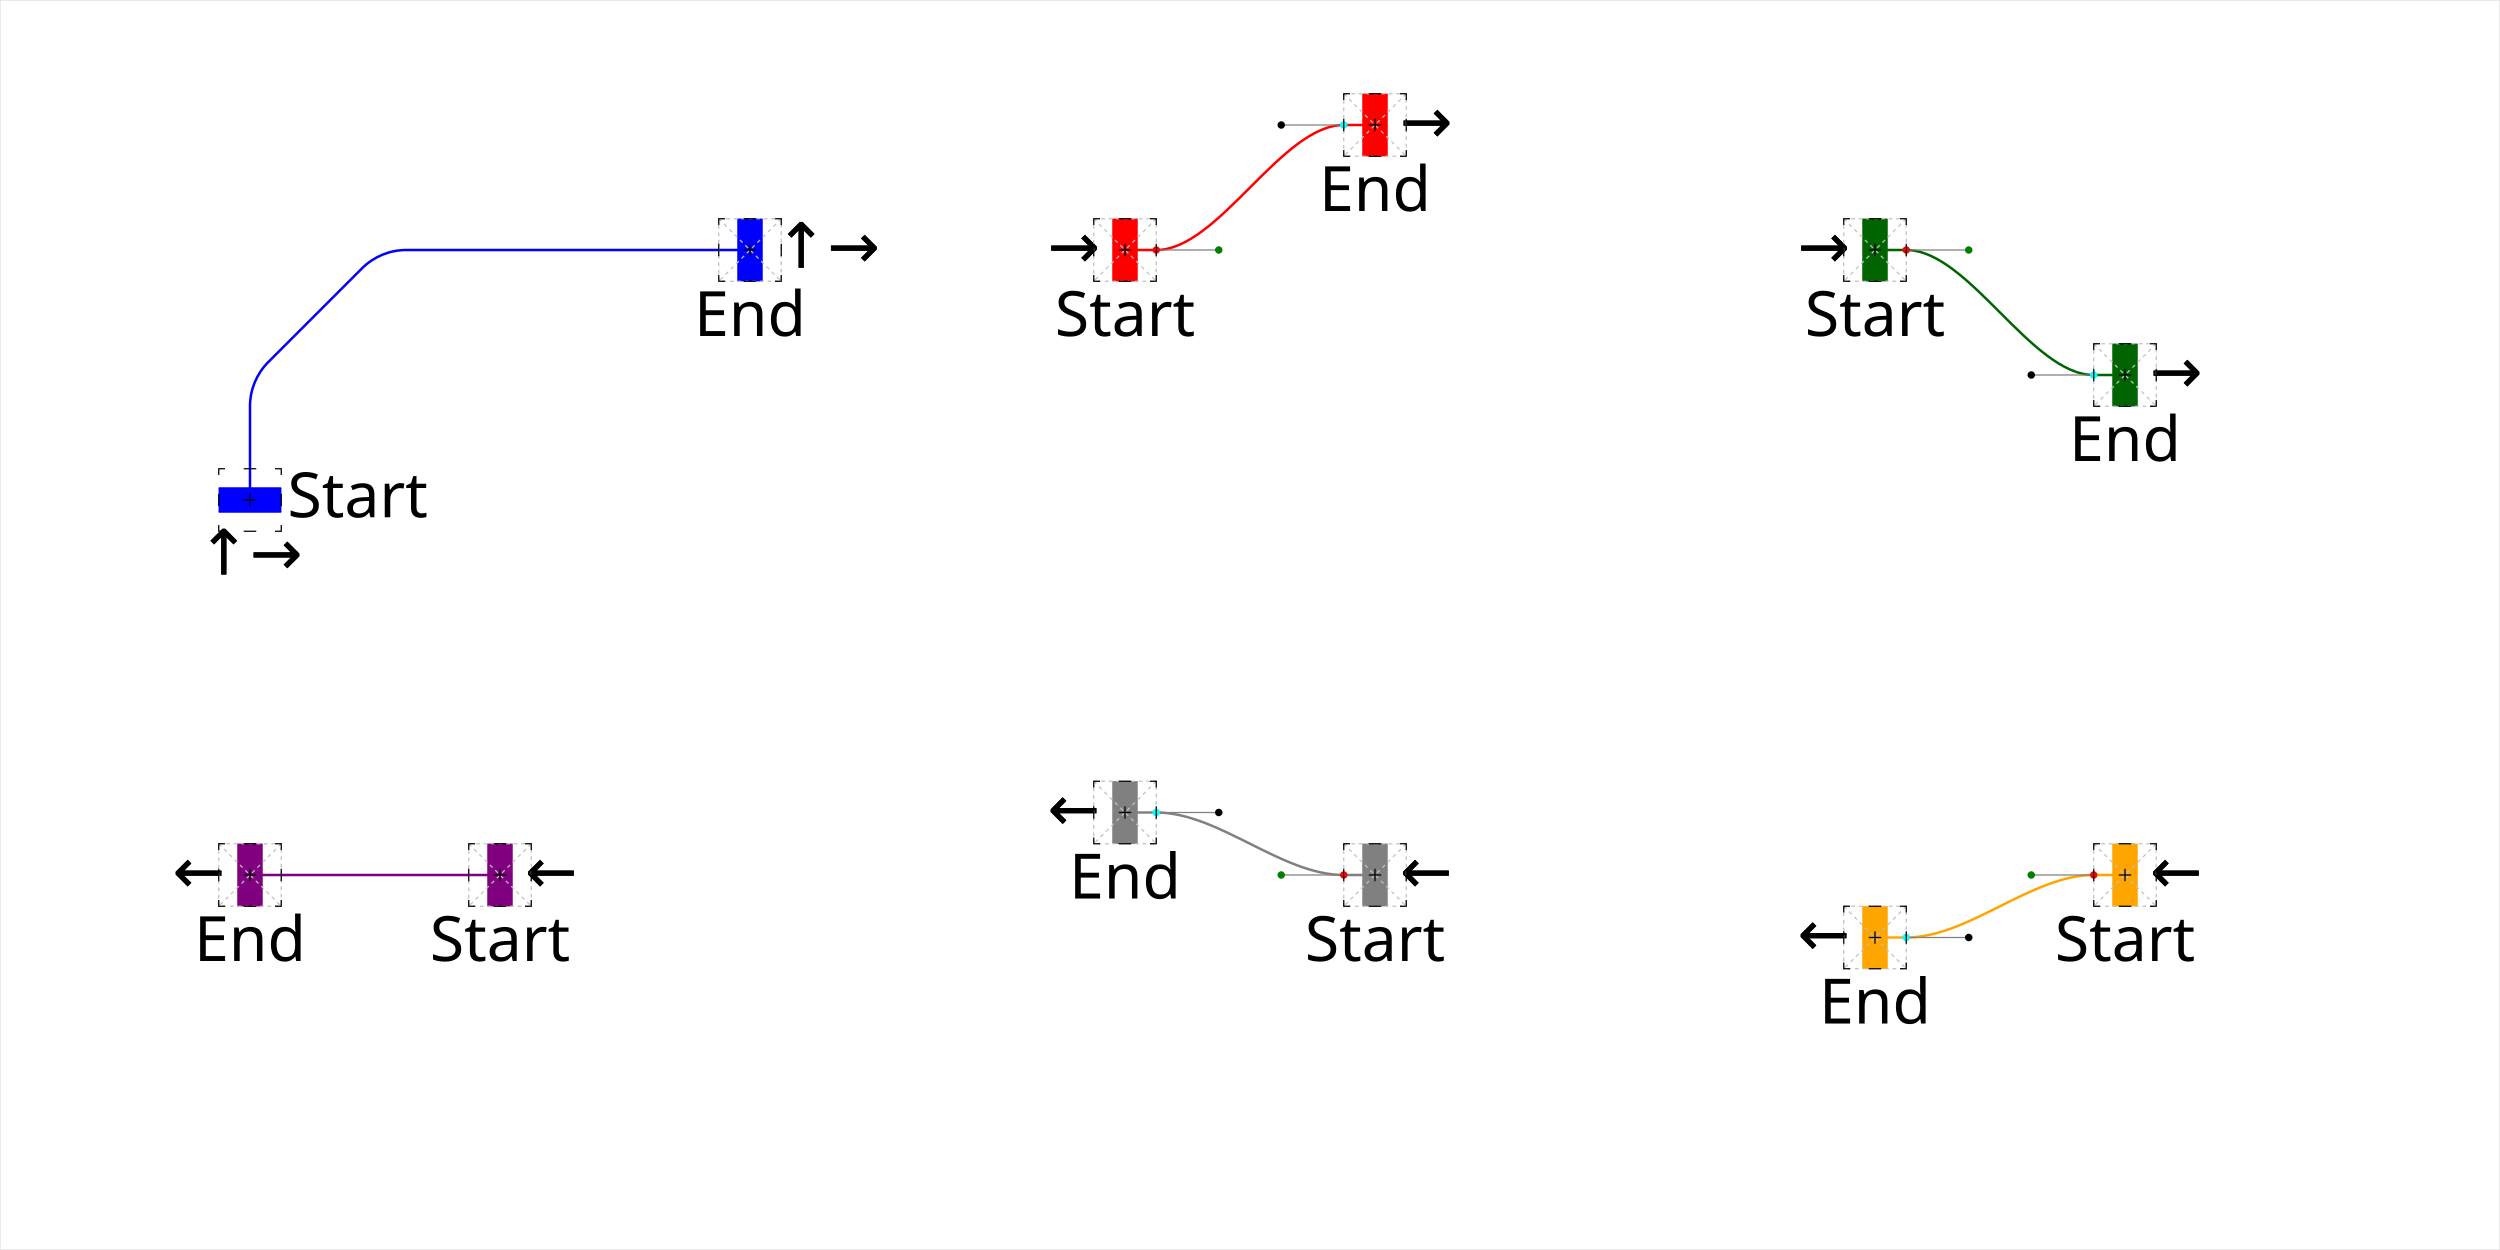
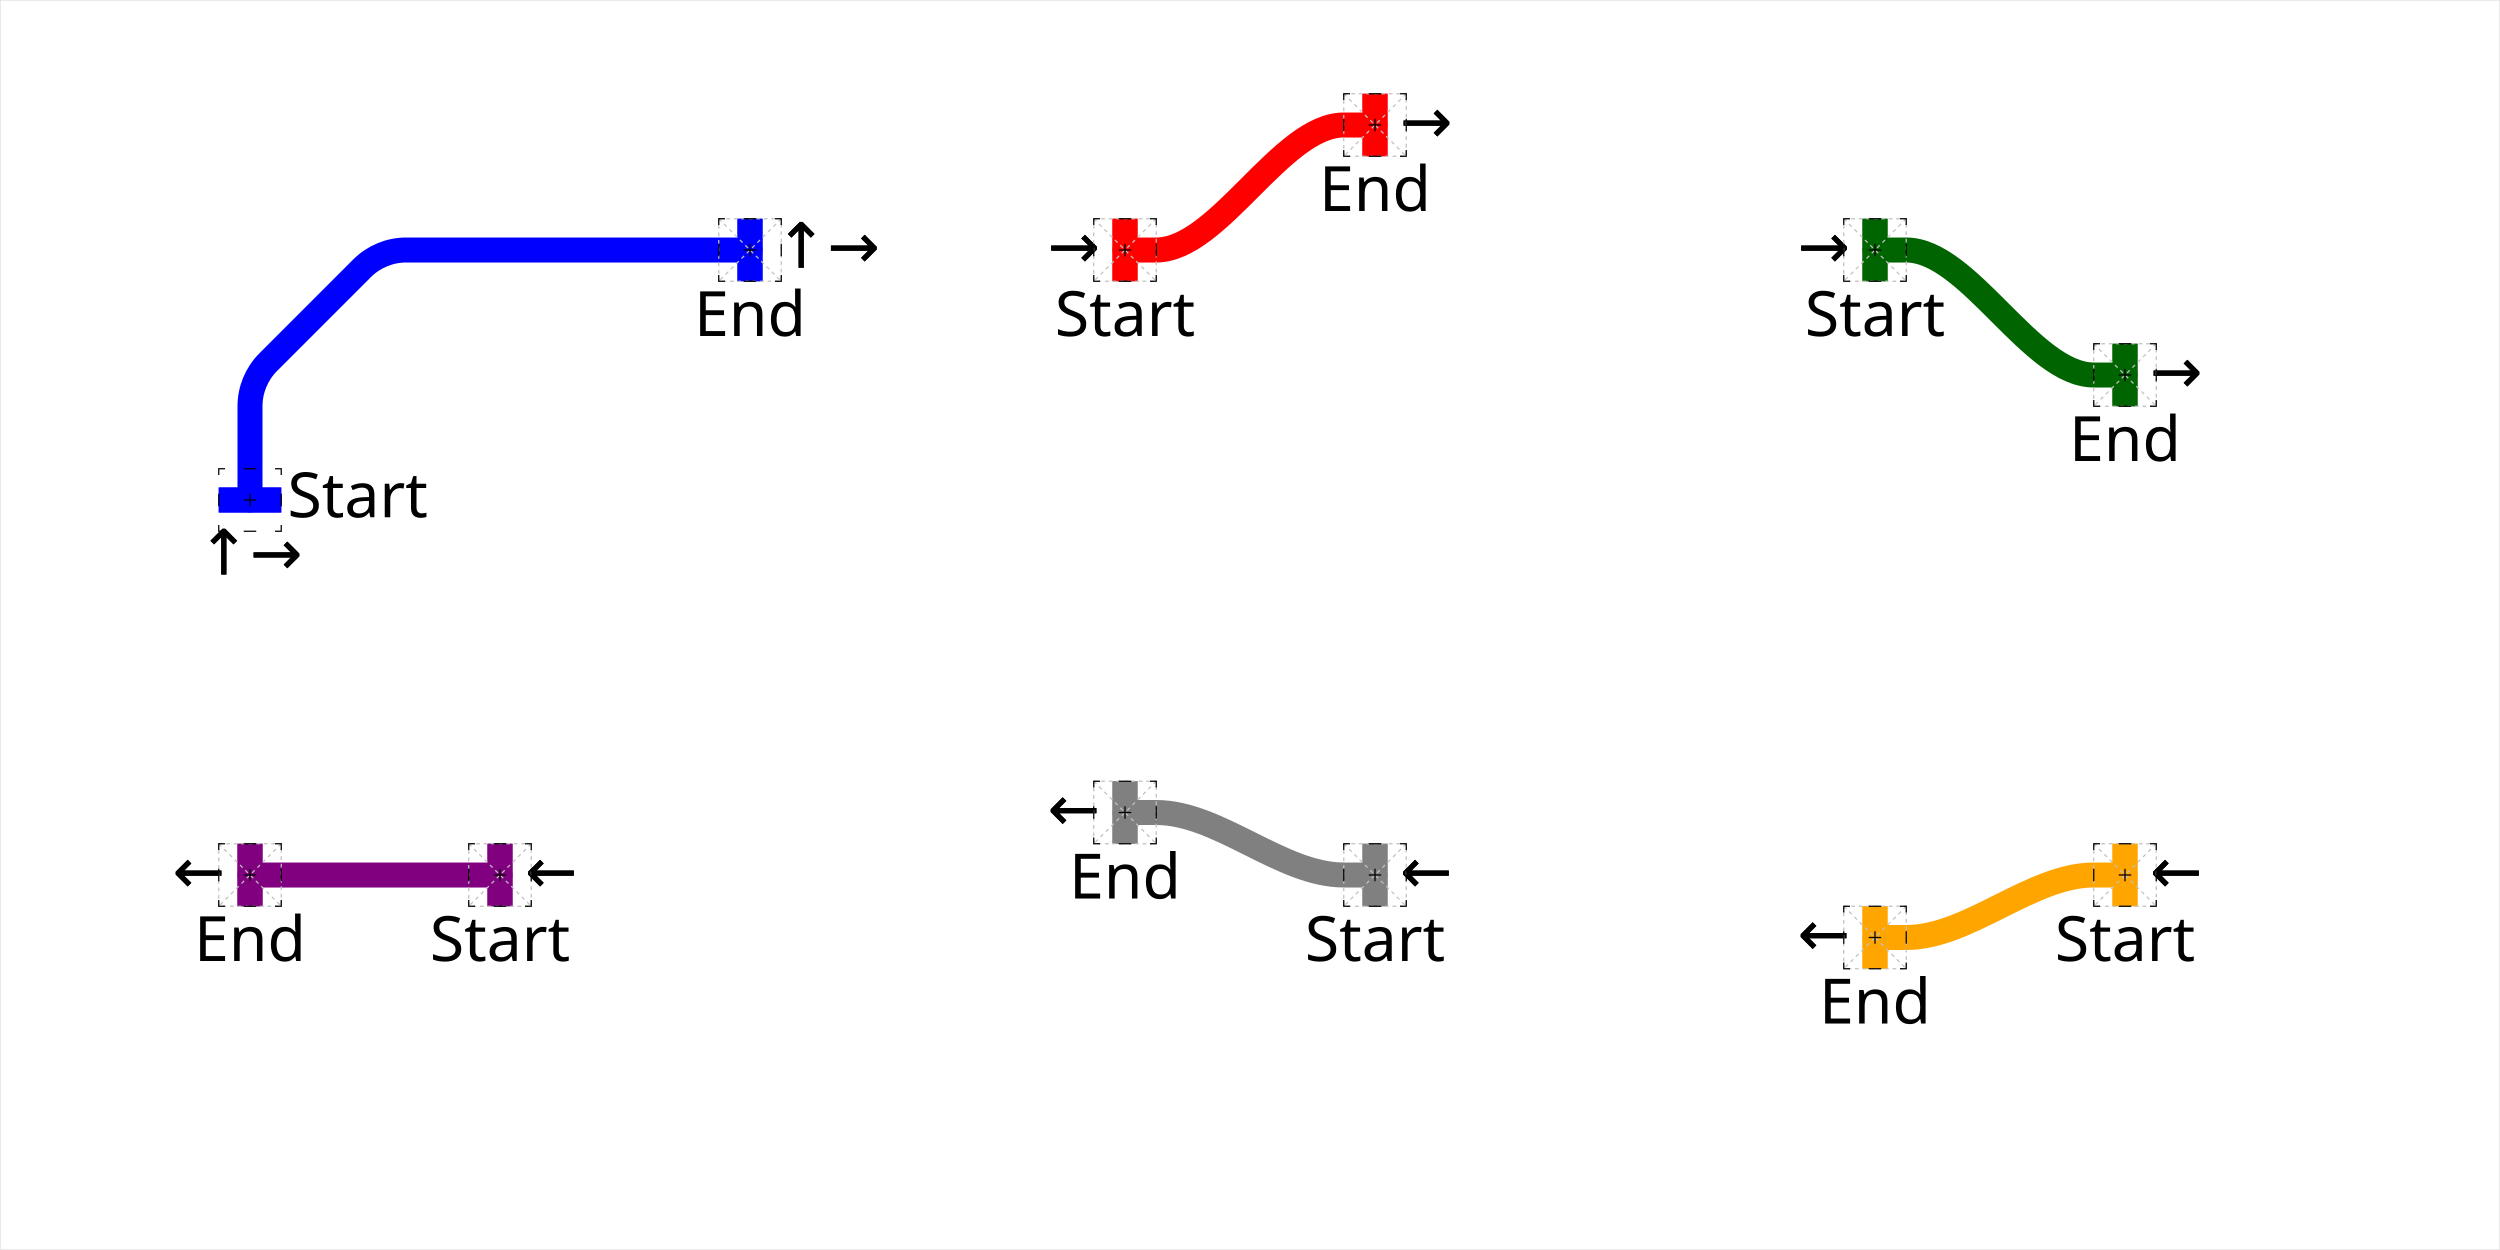
<svg xmlns="http://www.w3.org/2000/svg" version="1.1" baseProfile="full" width="2000" height="1000">
  <style>
    @font-face {
        font-family: "Fira Sans Condensed";
        src: url("https://fonts.googleapis.com/css?family=Fira+Sans+Condensed&amp;display=swap");
    }
  </style>
  <rect width="100%" height="100%" fill="white" stroke="#dddddd" />
  <rect x="175" y="390" width="50" height="20" fill="blue" />
  <text x="200" y="425" text-anchor="middle" dominant-baseline="hanging" font-family="Fira Sans Condensed" font-size="50px">↑→</text>
-   <path d="M200,400 L200,375 L200,325 A50 50 0 0 1 214.645,289.645 L289.645,214.645 A50 50 0 0 1 325,200 L575,200 L600,200" stroke="blue" fill="none" stroke-width="2" stroke-linecap="round" stroke-linejoin="round" />
+   <path d="M200,400 L200,375 L200,325 A50 50 0 0 1 214.645,289.645 L289.645,214.645 A50 50 0 0 1 325,200 L575,200 L600,200" stroke="blue" fill="none" stroke-width="20" stroke-linecap="round" stroke-linejoin="round" />
  <rect x="590" y="175" width="20" height="50" fill="blue" />
  <text x="620" y="200" dominant-baseline="middle" font-family="Fira Sans Condensed" font-size="50px">↑→</text>
  <rect x="175" y="390" width="50" height="20" fill="blue" />
  <text x="200" y="425" text-anchor="middle" dominant-baseline="hanging" font-family="Fira Sans Condensed" font-size="50px">↑→</text>
  <text x="230" y="375" font-family="Fira Sans Condensed" dominant-baseline="hanging" text-anchor="start" font-size="50px">Start</text>
  <polyline points="175,380 175,375 180,375" stroke="black" fill="none" />
  <polyline points="225,380 225,375 220,375" stroke="black" fill="none" />
  <polyline points="225,420 225,425 220,425" stroke="black" fill="none" />
  <polyline points="175,420 175,425 180,425" stroke="black" fill="none" />
  <polyline points="195,375 205,375" stroke="black" fill="none" />
  <polyline points="195,425 205,425" stroke="black" fill="none" />
  <polyline points="175,395 175,405" stroke="black" fill="none" />
  <polyline points="225,395 225,405" stroke="black" fill="none" />
  <polyline points="195,400 205,400" stroke="black" fill="none" />
  <polyline points="200,395 200,405" stroke="black" fill="none" />
  <rect x="590" y="175" width="20" height="50" fill="blue" />
  <text x="620" y="200" dominant-baseline="middle" font-family="Fira Sans Condensed" font-size="50px">↑→</text>
  <text x="600" y="230" font-family="Fira Sans Condensed" dominant-baseline="hanging" text-anchor="middle" font-size="50px">End</text>
  <polyline points="575,175 625,175 625,225 575,225 575,175" stroke="silver" fill="none" stroke-dasharray="3" />
  <polyline points="575,175 625,225" stroke="silver" fill="none" stroke-dasharray="3" />
  <polyline points="625,175 575,225" stroke="silver" fill="none" stroke-dasharray="3" />
  <polyline points="575,180 575,175 580,175" stroke="black" fill="none" />
  <polyline points="625,180 625,175 620,175" stroke="black" fill="none" />
  <polyline points="625,220 625,225 620,225" stroke="black" fill="none" />
  <polyline points="575,220 575,225 580,225" stroke="black" fill="none" />
  <polyline points="595,175 605,175" stroke="black" fill="none" />
  <polyline points="595,225 605,225" stroke="black" fill="none" />
  <polyline points="575,195 575,205" stroke="black" fill="none" />
  <polyline points="625,195 625,205" stroke="black" fill="none" />
  <polyline points="595,200 605,200" stroke="black" fill="none" />
  <polyline points="600,195 600,205" stroke="black" fill="none" />
  <rect x="890" y="175" width="20" height="50" fill="red" />
  <text x="880" y="200" text-anchor="end" dominant-baseline="middle" font-family="Fira Sans Condensed" font-size="50px">→</text>
-   <path d="M900,200 L925,200 C975,200 1025,100 1075,100  L1100,100" stroke="red" fill="none" stroke-width="2" stroke-linecap="round" stroke-linejoin="round" />
-   <line x1="925" y1="200" x2="975" y2="200" stroke="gray" stroke-width="1" />
-   <circle cx="925" cy="200" r="3" fill="red" />
-   <circle cx="975" cy="200" r="3" fill="green" />
-   <line x1="1025" y1="100" x2="1075" y2="100" stroke="gray" stroke-width="1" />
-   <circle cx="1025" cy="100" r="3" fill="black" />
-   <circle cx="1075" cy="100" r="3" fill="cyan" />
+   <path d="M900,200 L925,200 C975,200 1025,100 1075,100  L1100,100" stroke="red" fill="none" stroke-width="20" stroke-linecap="round" stroke-linejoin="round" />
  <rect x="1090" y="75" width="20" height="50" fill="red" />
  <text x="1120" y="100" dominant-baseline="middle" font-family="Fira Sans Condensed" font-size="50px">→</text>
  <rect x="890" y="175" width="20" height="50" fill="red" />
  <text x="880" y="200" text-anchor="end" dominant-baseline="middle" font-family="Fira Sans Condensed" font-size="50px">→</text>
  <text x="900" y="230" font-family="Fira Sans Condensed" dominant-baseline="hanging" text-anchor="middle" font-size="50px">Start</text>
  <polyline points="875,175 925,175 925,225 875,225 875,175" stroke="silver" fill="none" stroke-dasharray="3" />
  <polyline points="875,175 925,225" stroke="silver" fill="none" stroke-dasharray="3" />
  <polyline points="925,175 875,225" stroke="silver" fill="none" stroke-dasharray="3" />
  <polyline points="875,180 875,175 880,175" stroke="black" fill="none" />
  <polyline points="925,180 925,175 920,175" stroke="black" fill="none" />
  <polyline points="925,220 925,225 920,225" stroke="black" fill="none" />
  <polyline points="875,220 875,225 880,225" stroke="black" fill="none" />
  <polyline points="895,175 905,175" stroke="black" fill="none" />
  <polyline points="895,225 905,225" stroke="black" fill="none" />
  <polyline points="875,195 875,205" stroke="black" fill="none" />
  <polyline points="925,195 925,205" stroke="black" fill="none" />
  <polyline points="895,200 905,200" stroke="black" fill="none" />
  <polyline points="900,195 900,205" stroke="black" fill="none" />
  <rect x="1090" y="75" width="20" height="50" fill="red" />
  <text x="1120" y="100" dominant-baseline="middle" font-family="Fira Sans Condensed" font-size="50px">→</text>
  <text x="1100" y="130" font-family="Fira Sans Condensed" dominant-baseline="hanging" text-anchor="middle" font-size="50px">End</text>
  <polyline points="1075,75 1125,75 1125,125 1075,125 1075,75" stroke="silver" fill="none" stroke-dasharray="3" />
  <polyline points="1075,75 1125,125" stroke="silver" fill="none" stroke-dasharray="3" />
  <polyline points="1125,75 1075,125" stroke="silver" fill="none" stroke-dasharray="3" />
  <polyline points="1075,80 1075,75 1080,75" stroke="black" fill="none" />
  <polyline points="1125,80 1125,75 1120,75" stroke="black" fill="none" />
  <polyline points="1125,120 1125,125 1120,125" stroke="black" fill="none" />
  <polyline points="1075,120 1075,125 1080,125" stroke="black" fill="none" />
  <polyline points="1095,75 1105,75" stroke="black" fill="none" />
  <polyline points="1095,125 1105,125" stroke="black" fill="none" />
  <polyline points="1075,95 1075,105" stroke="black" fill="none" />
  <polyline points="1125,95 1125,105" stroke="black" fill="none" />
  <polyline points="1095,100 1105,100" stroke="black" fill="none" />
  <polyline points="1100,95 1100,105" stroke="black" fill="none" />
  <rect x="1490" y="175" width="20" height="50" fill="darkGreen" />
  <text x="1480" y="200" text-anchor="end" dominant-baseline="middle" font-family="Fira Sans Condensed" font-size="50px">→</text>
-   <path d="M1500,200 L1525,200 C1575,200 1625,300 1675,300  L1700,300" stroke="darkGreen" fill="none" stroke-width="2" stroke-linecap="round" stroke-linejoin="round" />
-   <line x1="1525" y1="200" x2="1575" y2="200" stroke="gray" stroke-width="1" />
-   <circle cx="1525" cy="200" r="3" fill="red" />
-   <circle cx="1575" cy="200" r="3" fill="green" />
-   <line x1="1625" y1="300" x2="1675" y2="300" stroke="gray" stroke-width="1" />
-   <circle cx="1625" cy="300" r="3" fill="black" />
-   <circle cx="1675" cy="300" r="3" fill="cyan" />
+   <path d="M1500,200 L1525,200 C1575,200 1625,300 1675,300  L1700,300" stroke="darkGreen" fill="none" stroke-width="20" stroke-linecap="round" stroke-linejoin="round" />
  <rect x="1690" y="275" width="20" height="50" fill="darkGreen" />
  <text x="1720" y="300" dominant-baseline="middle" font-family="Fira Sans Condensed" font-size="50px">→</text>
  <rect x="1490" y="175" width="20" height="50" fill="darkGreen" />
  <text x="1480" y="200" text-anchor="end" dominant-baseline="middle" font-family="Fira Sans Condensed" font-size="50px">→</text>
  <text x="1500" y="230" font-family="Fira Sans Condensed" dominant-baseline="hanging" text-anchor="middle" font-size="50px">Start</text>
  <polyline points="1475,175 1525,175 1525,225 1475,225 1475,175" stroke="silver" fill="none" stroke-dasharray="3" />
  <polyline points="1475,175 1525,225" stroke="silver" fill="none" stroke-dasharray="3" />
  <polyline points="1525,175 1475,225" stroke="silver" fill="none" stroke-dasharray="3" />
  <polyline points="1475,180 1475,175 1480,175" stroke="black" fill="none" />
  <polyline points="1525,180 1525,175 1520,175" stroke="black" fill="none" />
  <polyline points="1525,220 1525,225 1520,225" stroke="black" fill="none" />
  <polyline points="1475,220 1475,225 1480,225" stroke="black" fill="none" />
  <polyline points="1495,175 1505,175" stroke="black" fill="none" />
  <polyline points="1495,225 1505,225" stroke="black" fill="none" />
  <polyline points="1475,195 1475,205" stroke="black" fill="none" />
  <polyline points="1525,195 1525,205" stroke="black" fill="none" />
  <polyline points="1495,200 1505,200" stroke="black" fill="none" />
  <polyline points="1500,195 1500,205" stroke="black" fill="none" />
  <rect x="1690" y="275" width="20" height="50" fill="darkGreen" />
  <text x="1720" y="300" dominant-baseline="middle" font-family="Fira Sans Condensed" font-size="50px">→</text>
  <text x="1700" y="330" font-family="Fira Sans Condensed" dominant-baseline="hanging" text-anchor="middle" font-size="50px">End</text>
  <polyline points="1675,275 1725,275 1725,325 1675,325 1675,275" stroke="silver" fill="none" stroke-dasharray="3" />
  <polyline points="1675,275 1725,325" stroke="silver" fill="none" stroke-dasharray="3" />
  <polyline points="1725,275 1675,325" stroke="silver" fill="none" stroke-dasharray="3" />
  <polyline points="1675,280 1675,275 1680,275" stroke="black" fill="none" />
  <polyline points="1725,280 1725,275 1720,275" stroke="black" fill="none" />
  <polyline points="1725,320 1725,325 1720,325" stroke="black" fill="none" />
  <polyline points="1675,320 1675,325 1680,325" stroke="black" fill="none" />
  <polyline points="1695,275 1705,275" stroke="black" fill="none" />
  <polyline points="1695,325 1705,325" stroke="black" fill="none" />
  <polyline points="1675,295 1675,305" stroke="black" fill="none" />
  <polyline points="1725,295 1725,305" stroke="black" fill="none" />
  <polyline points="1695,300 1705,300" stroke="black" fill="none" />
  <polyline points="1700,295 1700,305" stroke="black" fill="none" />
  <rect x="390" y="675" width="20" height="50" fill="purple" />
  <text x="420" y="700" dominant-baseline="middle" font-family="Fira Sans Condensed" font-size="50px">←</text>
-   <path d="M400,700 L200,700" stroke="purple" fill="none" stroke-width="2" stroke-linecap="round" stroke-linejoin="round" />
+   <path d="M400,700 L200,700" stroke="purple" fill="none" stroke-width="20" stroke-linecap="round" stroke-linejoin="round" />
  <rect x="190" y="675" width="20" height="50" fill="purple" />
  <text x="180" y="700" text-anchor="end" dominant-baseline="middle" font-family="Fira Sans Condensed" font-size="50px">←</text>
  <rect x="390" y="675" width="20" height="50" fill="purple" />
  <text x="420" y="700" dominant-baseline="middle" font-family="Fira Sans Condensed" font-size="50px">←</text>
  <text x="400" y="730" font-family="Fira Sans Condensed" dominant-baseline="hanging" text-anchor="middle" font-size="50px">Start</text>
  <polyline points="375,675 425,675 425,725 375,725 375,675" stroke="silver" fill="none" stroke-dasharray="3" />
  <polyline points="375,675 425,725" stroke="silver" fill="none" stroke-dasharray="3" />
  <polyline points="425,675 375,725" stroke="silver" fill="none" stroke-dasharray="3" />
  <polyline points="375,680 375,675 380,675" stroke="black" fill="none" />
  <polyline points="425,680 425,675 420,675" stroke="black" fill="none" />
  <polyline points="425,720 425,725 420,725" stroke="black" fill="none" />
  <polyline points="375,720 375,725 380,725" stroke="black" fill="none" />
  <polyline points="395,675 405,675" stroke="black" fill="none" />
  <polyline points="395,725 405,725" stroke="black" fill="none" />
  <polyline points="375,695 375,705" stroke="black" fill="none" />
  <polyline points="425,695 425,705" stroke="black" fill="none" />
  <polyline points="395,700 405,700" stroke="black" fill="none" />
  <polyline points="400,695 400,705" stroke="black" fill="none" />
  <rect x="190" y="675" width="20" height="50" fill="purple" />
  <text x="180" y="700" text-anchor="end" dominant-baseline="middle" font-family="Fira Sans Condensed" font-size="50px">←</text>
  <text x="200" y="730" font-family="Fira Sans Condensed" dominant-baseline="hanging" text-anchor="middle" font-size="50px">End</text>
  <polyline points="175,675 225,675 225,725 175,725 175,675" stroke="silver" fill="none" stroke-dasharray="3" />
  <polyline points="175,675 225,725" stroke="silver" fill="none" stroke-dasharray="3" />
  <polyline points="225,675 175,725" stroke="silver" fill="none" stroke-dasharray="3" />
  <polyline points="175,680 175,675 180,675" stroke="black" fill="none" />
  <polyline points="225,680 225,675 220,675" stroke="black" fill="none" />
  <polyline points="225,720 225,725 220,725" stroke="black" fill="none" />
  <polyline points="175,720 175,725 180,725" stroke="black" fill="none" />
  <polyline points="195,675 205,675" stroke="black" fill="none" />
  <polyline points="195,725 205,725" stroke="black" fill="none" />
  <polyline points="175,695 175,705" stroke="black" fill="none" />
  <polyline points="225,695 225,705" stroke="black" fill="none" />
  <polyline points="195,700 205,700" stroke="black" fill="none" />
  <polyline points="200,695 200,705" stroke="black" fill="none" />
  <rect x="1090" y="675" width="20" height="50" fill="gray" />
  <text x="1120" y="700" dominant-baseline="middle" font-family="Fira Sans Condensed" font-size="50px">←</text>
-   <path d="M1100,700 L1075,700 C1025,700 975,650 925,650  L900,650" stroke="gray" fill="none" stroke-width="2" stroke-linecap="round" stroke-linejoin="round" />
-   <line x1="1075" y1="700" x2="1025" y2="700" stroke="gray" stroke-width="1" />
-   <circle cx="1075" cy="700" r="3" fill="red" />
-   <circle cx="1025" cy="700" r="3" fill="green" />
-   <line x1="975" y1="650" x2="925" y2="650" stroke="gray" stroke-width="1" />
-   <circle cx="975" cy="650" r="3" fill="black" />
-   <circle cx="925" cy="650" r="3" fill="cyan" />
+   <path d="M1100,700 L1075,700 C1025,700 975,650 925,650  L900,650" stroke="gray" fill="none" stroke-width="20" stroke-linecap="round" stroke-linejoin="round" />
  <rect x="890" y="625" width="20" height="50" fill="gray" />
  <text x="880" y="650" text-anchor="end" dominant-baseline="middle" font-family="Fira Sans Condensed" font-size="50px">←</text>
  <rect x="1090" y="675" width="20" height="50" fill="gray" />
  <text x="1120" y="700" dominant-baseline="middle" font-family="Fira Sans Condensed" font-size="50px">←</text>
  <text x="1100" y="730" font-family="Fira Sans Condensed" dominant-baseline="hanging" text-anchor="middle" font-size="50px">Start</text>
  <polyline points="1075,675 1125,675 1125,725 1075,725 1075,675" stroke="silver" fill="none" stroke-dasharray="3" />
  <polyline points="1075,675 1125,725" stroke="silver" fill="none" stroke-dasharray="3" />
  <polyline points="1125,675 1075,725" stroke="silver" fill="none" stroke-dasharray="3" />
  <polyline points="1075,680 1075,675 1080,675" stroke="black" fill="none" />
  <polyline points="1125,680 1125,675 1120,675" stroke="black" fill="none" />
  <polyline points="1125,720 1125,725 1120,725" stroke="black" fill="none" />
  <polyline points="1075,720 1075,725 1080,725" stroke="black" fill="none" />
  <polyline points="1095,675 1105,675" stroke="black" fill="none" />
  <polyline points="1095,725 1105,725" stroke="black" fill="none" />
  <polyline points="1075,695 1075,705" stroke="black" fill="none" />
  <polyline points="1125,695 1125,705" stroke="black" fill="none" />
  <polyline points="1095,700 1105,700" stroke="black" fill="none" />
  <polyline points="1100,695 1100,705" stroke="black" fill="none" />
  <rect x="890" y="625" width="20" height="50" fill="gray" />
  <text x="880" y="650" text-anchor="end" dominant-baseline="middle" font-family="Fira Sans Condensed" font-size="50px">←</text>
  <text x="900" y="680" font-family="Fira Sans Condensed" dominant-baseline="hanging" text-anchor="middle" font-size="50px">End</text>
  <polyline points="875,625 925,625 925,675 875,675 875,625" stroke="silver" fill="none" stroke-dasharray="3" />
  <polyline points="875,625 925,675" stroke="silver" fill="none" stroke-dasharray="3" />
  <polyline points="925,625 875,675" stroke="silver" fill="none" stroke-dasharray="3" />
  <polyline points="875,630 875,625 880,625" stroke="black" fill="none" />
  <polyline points="925,630 925,625 920,625" stroke="black" fill="none" />
  <polyline points="925,670 925,675 920,675" stroke="black" fill="none" />
  <polyline points="875,670 875,675 880,675" stroke="black" fill="none" />
  <polyline points="895,625 905,625" stroke="black" fill="none" />
  <polyline points="895,675 905,675" stroke="black" fill="none" />
  <polyline points="875,645 875,655" stroke="black" fill="none" />
  <polyline points="925,645 925,655" stroke="black" fill="none" />
  <polyline points="895,650 905,650" stroke="black" fill="none" />
  <polyline points="900,645 900,655" stroke="black" fill="none" />
  <rect x="1690" y="675" width="20" height="50" fill="orange" />
  <text x="1720" y="700" dominant-baseline="middle" font-family="Fira Sans Condensed" font-size="50px">←</text>
-   <path d="M1700,700 L1675,700 C1625,700 1575,750 1525,750  L1500,750" stroke="orange" fill="none" stroke-width="2" stroke-linecap="round" stroke-linejoin="round" />
-   <line x1="1675" y1="700" x2="1625" y2="700" stroke="gray" stroke-width="1" />
-   <circle cx="1675" cy="700" r="3" fill="red" />
-   <circle cx="1625" cy="700" r="3" fill="green" />
-   <line x1="1575" y1="750" x2="1525" y2="750" stroke="gray" stroke-width="1" />
-   <circle cx="1575" cy="750" r="3" fill="black" />
-   <circle cx="1525" cy="750" r="3" fill="cyan" />
+   <path d="M1700,700 L1675,700 C1625,700 1575,750 1525,750  L1500,750" stroke="orange" fill="none" stroke-width="20" stroke-linecap="round" stroke-linejoin="round" />
  <rect x="1490" y="725" width="20" height="50" fill="orange" />
  <text x="1480" y="750" text-anchor="end" dominant-baseline="middle" font-family="Fira Sans Condensed" font-size="50px">←</text>
  <rect x="1690" y="675" width="20" height="50" fill="orange" />
  <text x="1720" y="700" dominant-baseline="middle" font-family="Fira Sans Condensed" font-size="50px">←</text>
  <text x="1700" y="730" font-family="Fira Sans Condensed" dominant-baseline="hanging" text-anchor="middle" font-size="50px">Start</text>
  <polyline points="1675,675 1725,675 1725,725 1675,725 1675,675" stroke="silver" fill="none" stroke-dasharray="3" />
  <polyline points="1675,675 1725,725" stroke="silver" fill="none" stroke-dasharray="3" />
  <polyline points="1725,675 1675,725" stroke="silver" fill="none" stroke-dasharray="3" />
  <polyline points="1675,680 1675,675 1680,675" stroke="black" fill="none" />
  <polyline points="1725,680 1725,675 1720,675" stroke="black" fill="none" />
  <polyline points="1725,720 1725,725 1720,725" stroke="black" fill="none" />
  <polyline points="1675,720 1675,725 1680,725" stroke="black" fill="none" />
  <polyline points="1695,675 1705,675" stroke="black" fill="none" />
  <polyline points="1695,725 1705,725" stroke="black" fill="none" />
  <polyline points="1675,695 1675,705" stroke="black" fill="none" />
  <polyline points="1725,695 1725,705" stroke="black" fill="none" />
  <polyline points="1695,700 1705,700" stroke="black" fill="none" />
  <polyline points="1700,695 1700,705" stroke="black" fill="none" />
  <rect x="1490" y="725" width="20" height="50" fill="orange" />
  <text x="1480" y="750" text-anchor="end" dominant-baseline="middle" font-family="Fira Sans Condensed" font-size="50px">←</text>
  <text x="1500" y="780" font-family="Fira Sans Condensed" dominant-baseline="hanging" text-anchor="middle" font-size="50px">End</text>
  <polyline points="1475,725 1525,725 1525,775 1475,775 1475,725" stroke="silver" fill="none" stroke-dasharray="3" />
  <polyline points="1475,725 1525,775" stroke="silver" fill="none" stroke-dasharray="3" />
  <polyline points="1525,725 1475,775" stroke="silver" fill="none" stroke-dasharray="3" />
  <polyline points="1475,730 1475,725 1480,725" stroke="black" fill="none" />
  <polyline points="1525,730 1525,725 1520,725" stroke="black" fill="none" />
  <polyline points="1525,770 1525,775 1520,775" stroke="black" fill="none" />
  <polyline points="1475,770 1475,775 1480,775" stroke="black" fill="none" />
  <polyline points="1495,725 1505,725" stroke="black" fill="none" />
  <polyline points="1495,775 1505,775" stroke="black" fill="none" />
  <polyline points="1475,745 1475,755" stroke="black" fill="none" />
  <polyline points="1525,745 1525,755" stroke="black" fill="none" />
  <polyline points="1495,750 1505,750" stroke="black" fill="none" />
  <polyline points="1500,745 1500,755" stroke="black" fill="none" />
</svg>
